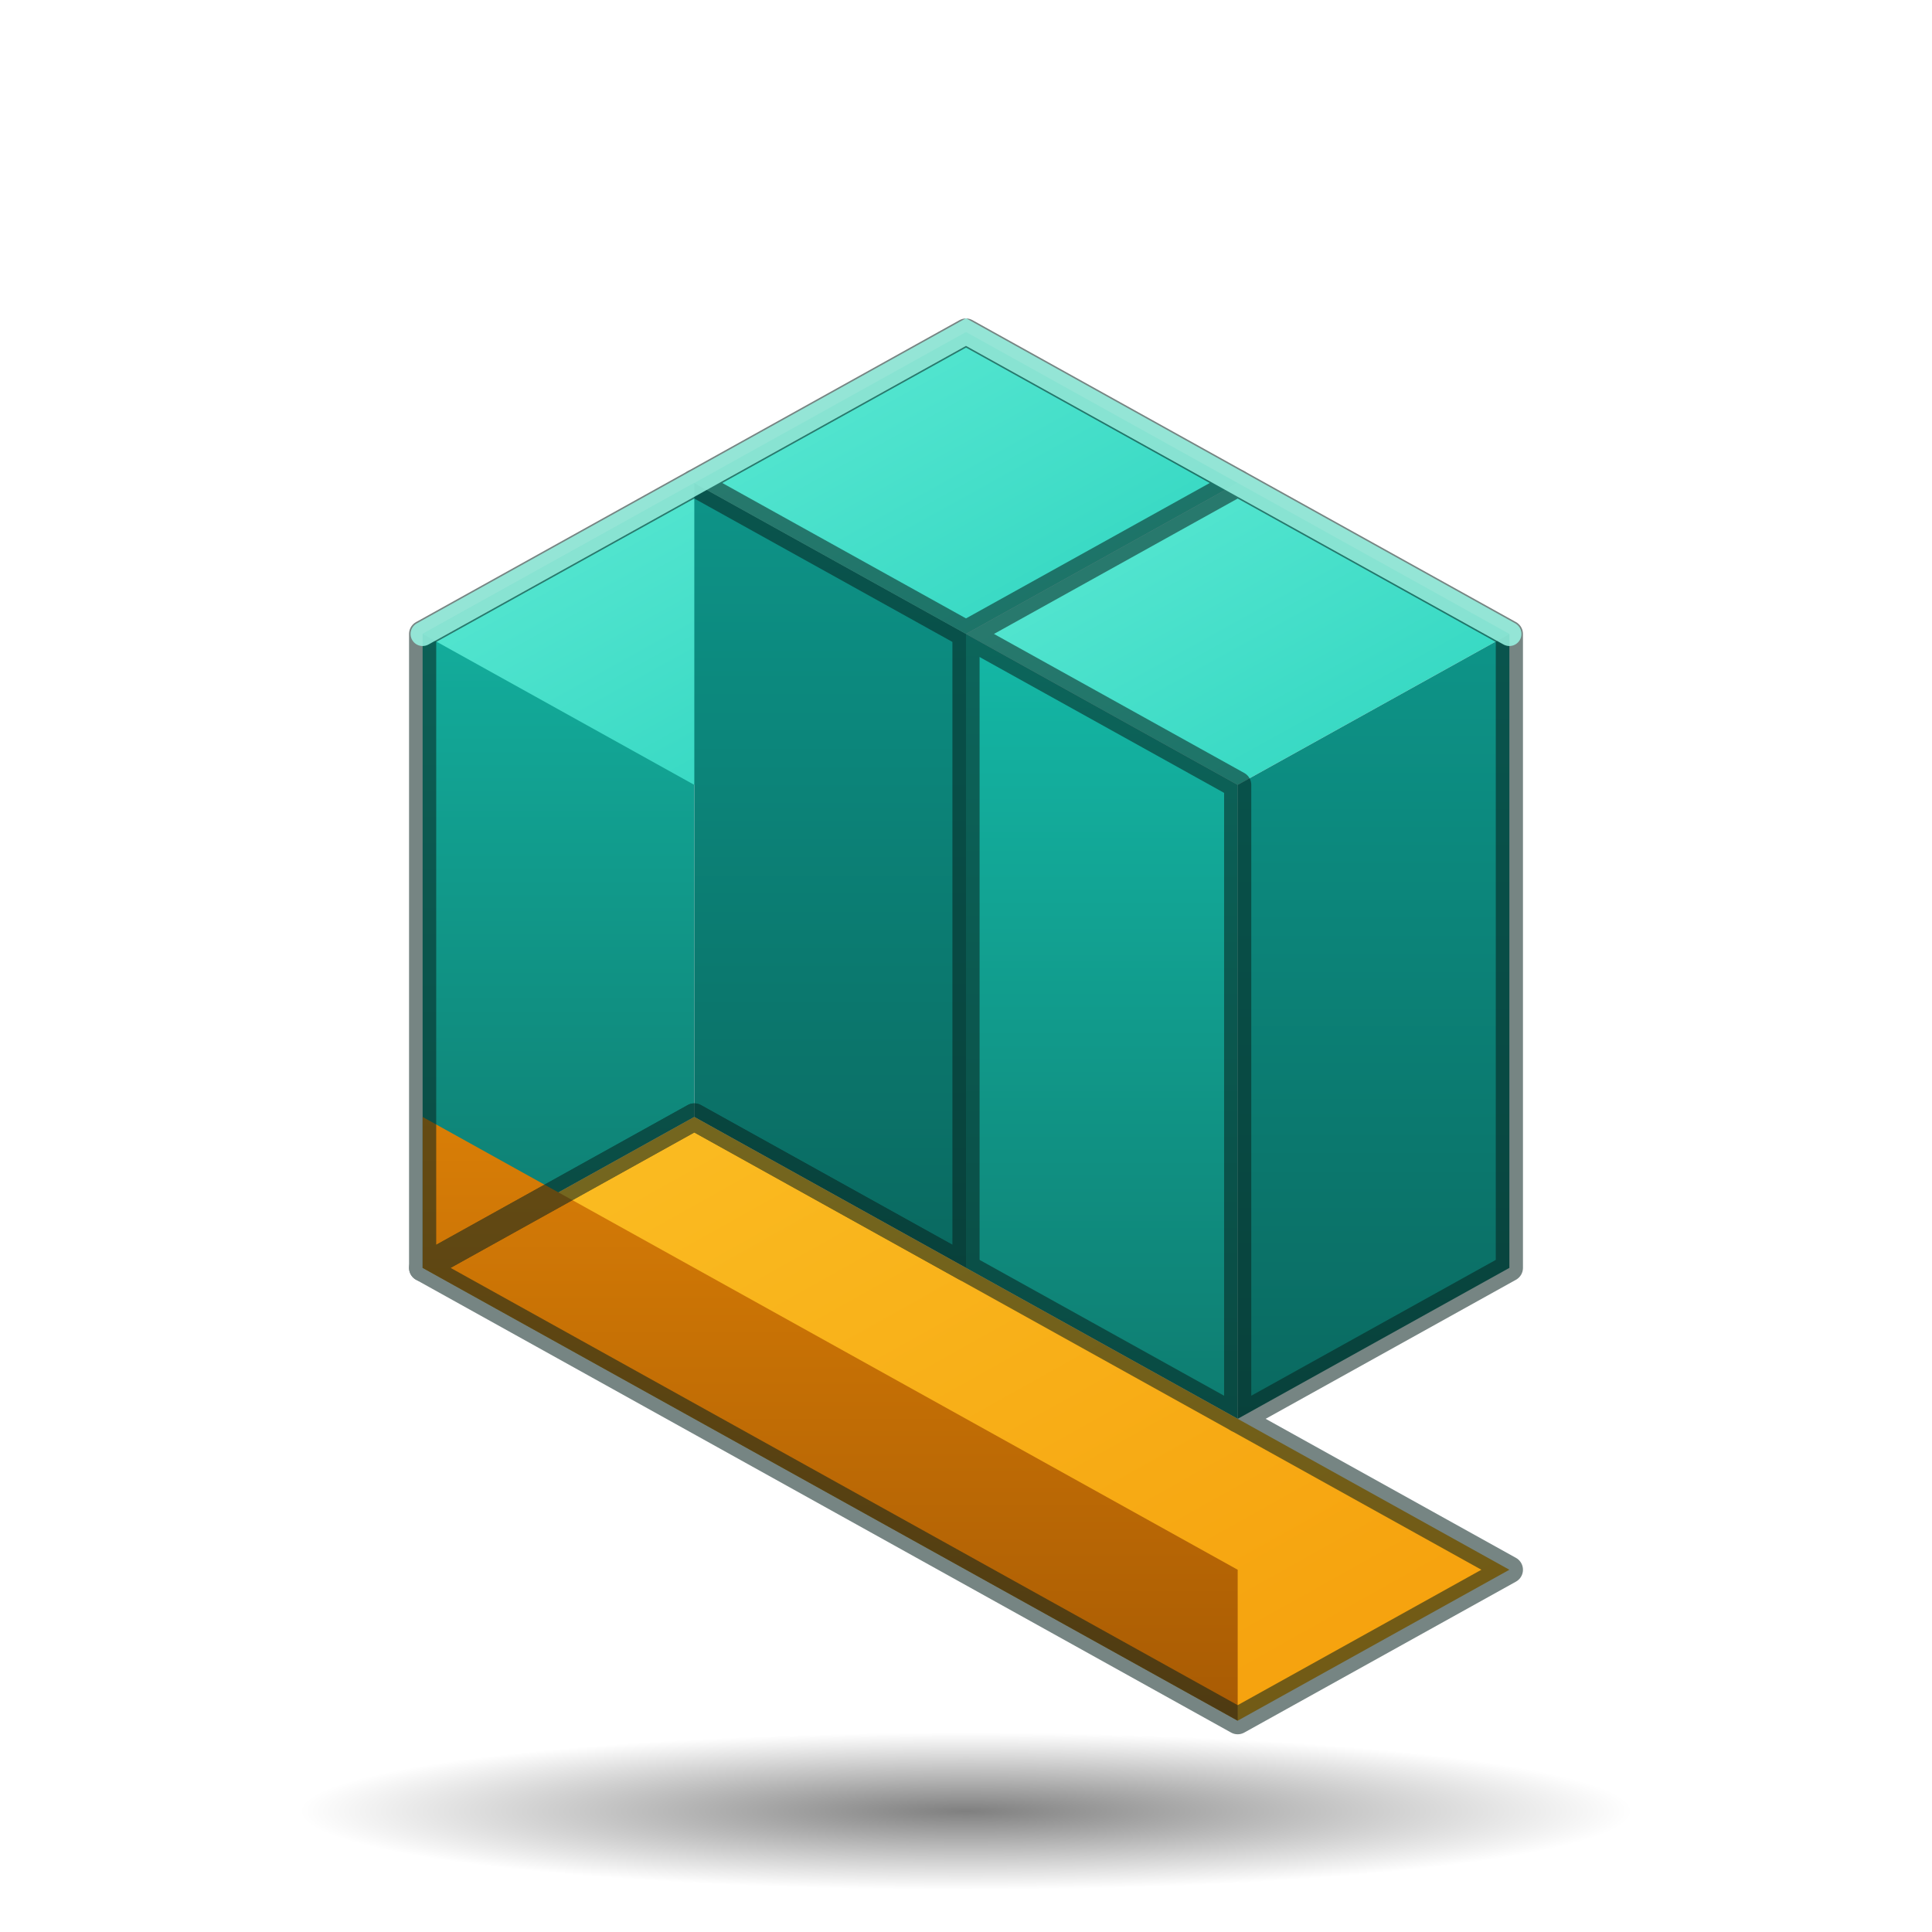
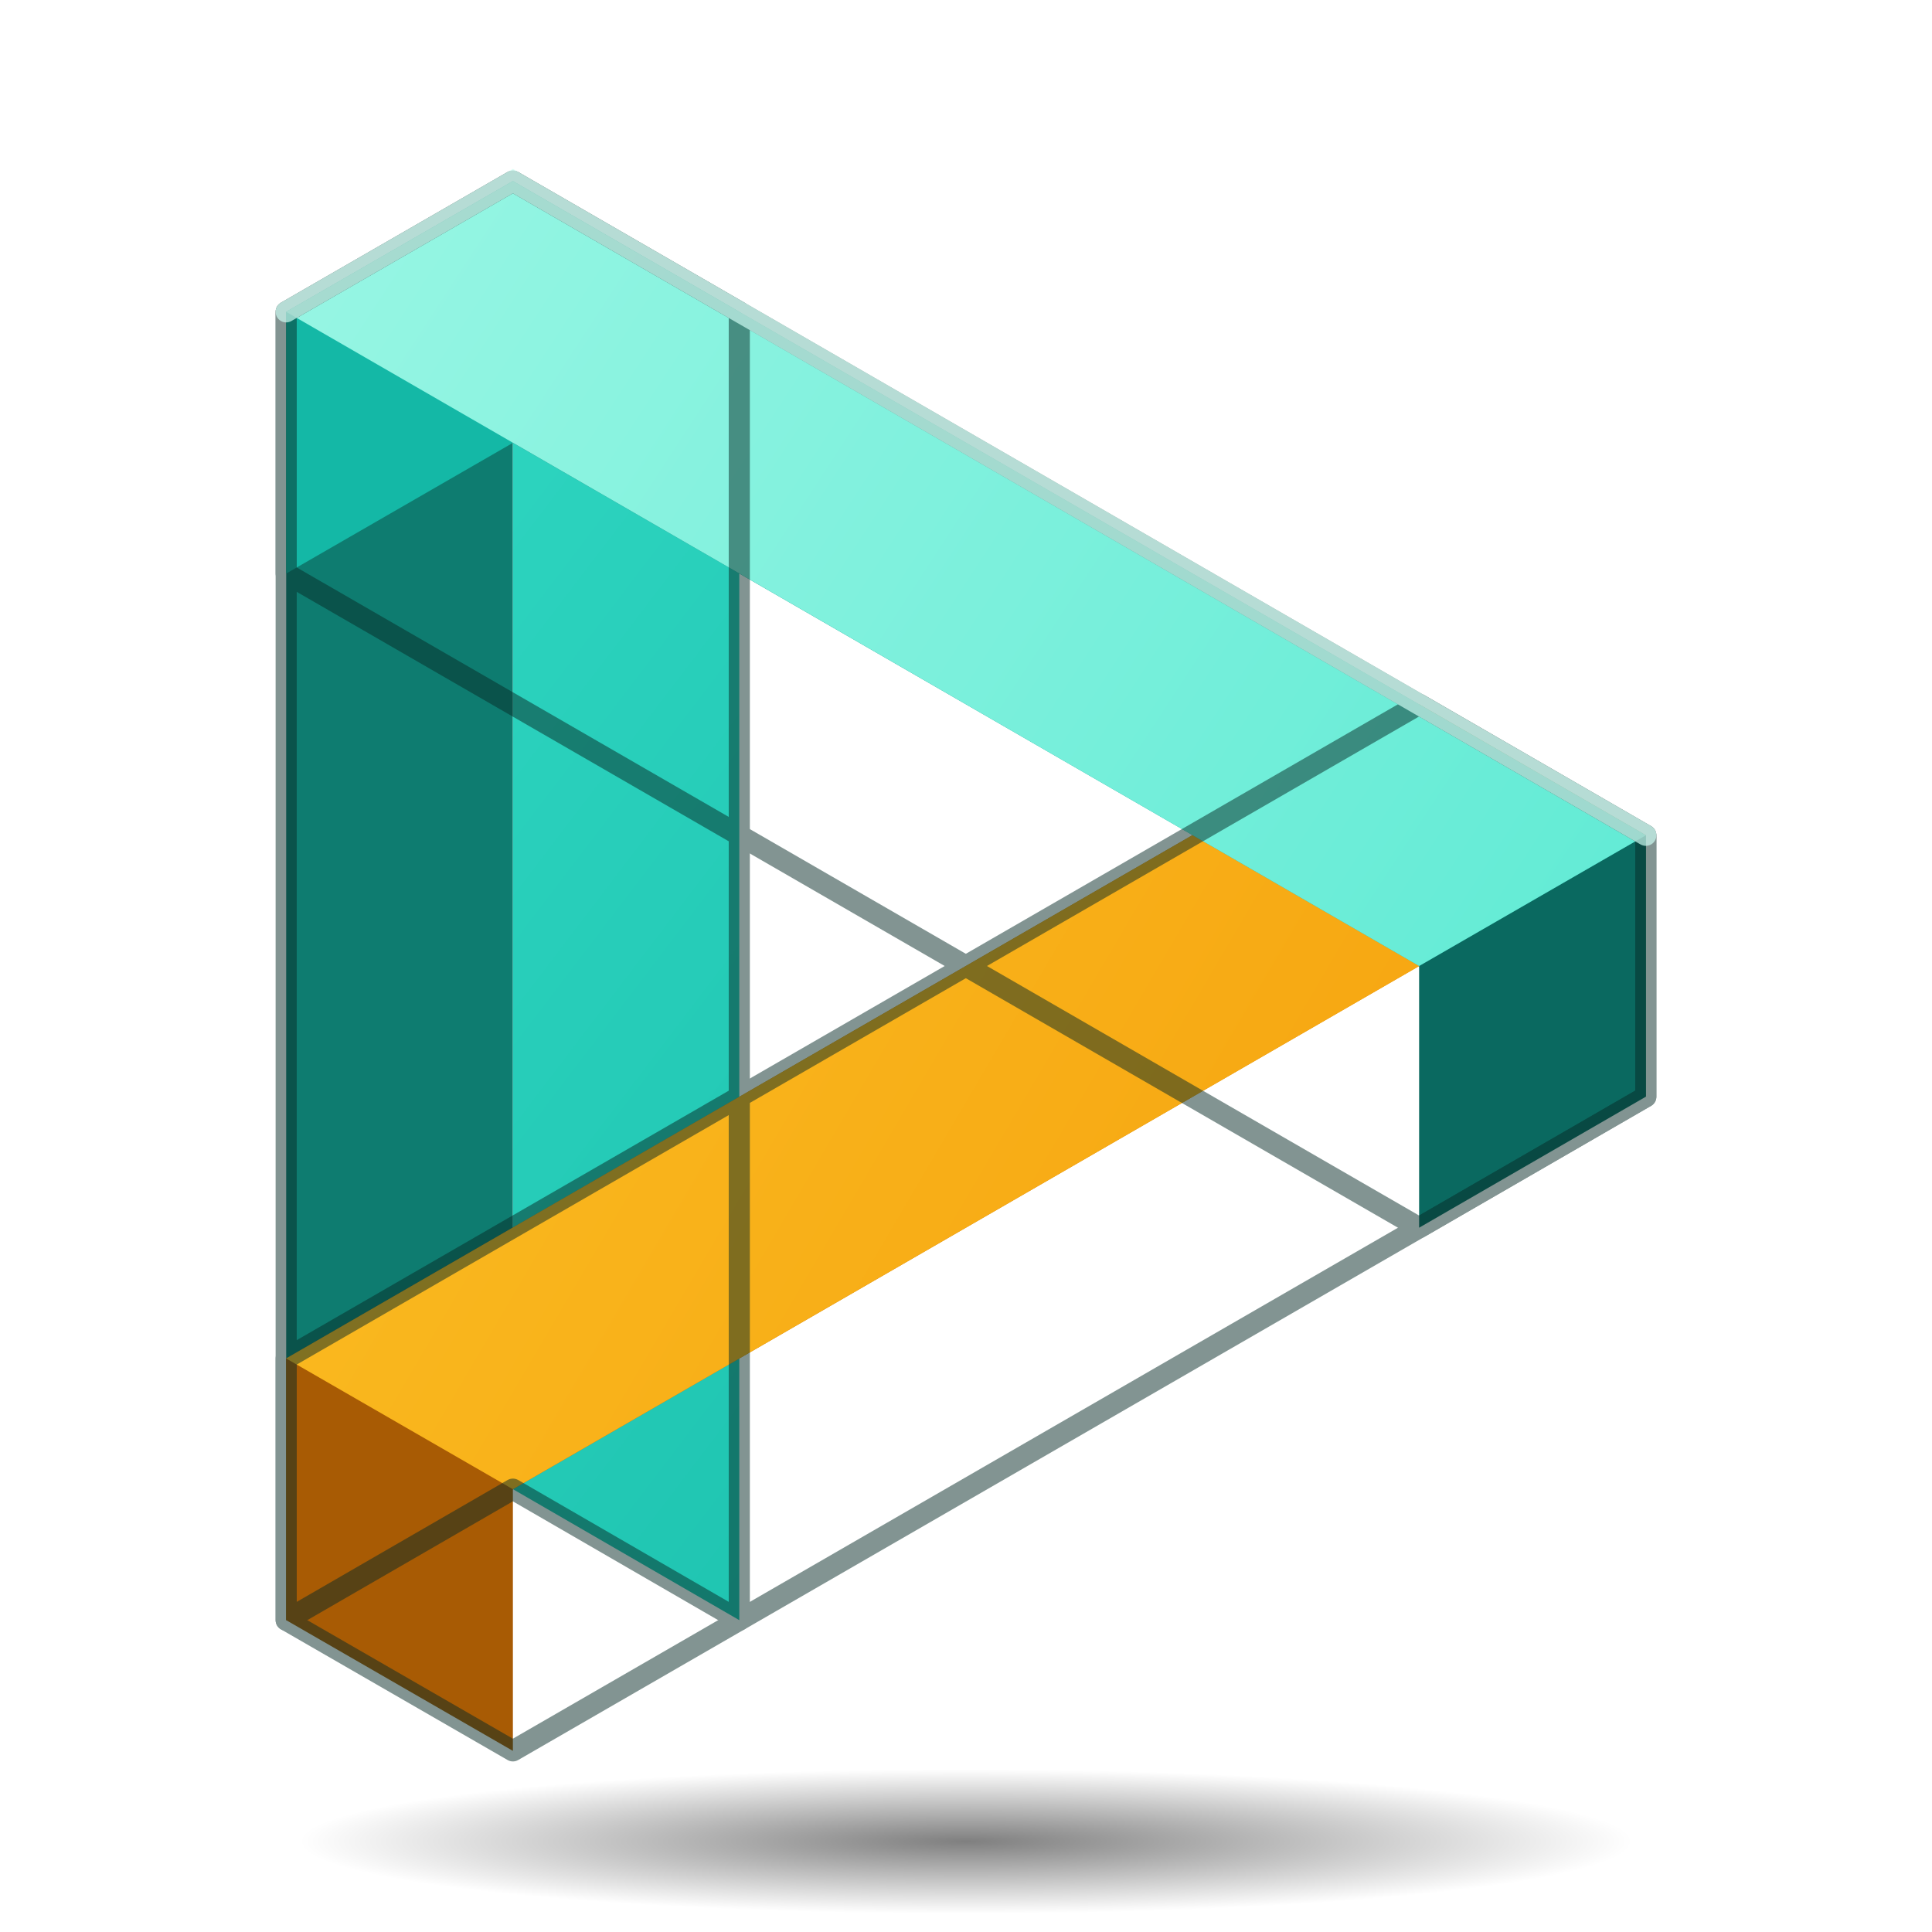
<svg class="imp-hero" width="120" height="120" viewBox="0 0 64 64" role="img" aria-label="Partwright — an impossible isometric tri-bar with one amber beam">
  <defs>
-     <linearGradient id="h-top" x1="0" y1="0" x2="1" y2="1">
-       <stop offset="0" stop-color="#5eead4" />
-       <stop offset="1" stop-color="#2dd4bf" />
-     </linearGradient>
-     <linearGradient id="h-left" x1="0" y1="0" x2="0" y2="1">
-       <stop offset="0" stop-color="#14b8a6" />
-       <stop offset="1" stop-color="#0e7c70" />
-     </linearGradient>
-     <linearGradient id="h-right" x1="0" y1="0" x2="0" y2="1">
-       <stop offset="0" stop-color="#0d9488" />
-       <stop offset="1" stop-color="#0a6960" />
-     </linearGradient>
-     <linearGradient id="h-atop" x1="0" y1="0" x2="1" y2="1">
-       <stop offset="0" stop-color="#fbbf24" />
-       <stop offset="1" stop-color="#f59e0b" />
-     </linearGradient>
-     <linearGradient id="h-aside" x1="0" y1="0" x2="0" y2="1">
-       <stop offset="0" stop-color="#d97e06" />
-       <stop offset="1" stop-color="#a85b04" />
-     </linearGradient>
    <radialGradient id="h-shadow" cx="0.5" cy="0.5" r="0.5">
      <stop offset="0" stop-color="#000" stop-opacity="0.5" />
      <stop offset="1" stop-color="#000" stop-opacity="0" />
    </radialGradient>
+     <linearGradient id="h-tealtop" x1="9" y1="6" x2="55" y2="36" gradientUnits="userSpaceOnUse">
+       <stop offset="0" stop-color="#99f6e4" />
+       <stop offset="1" stop-color="#5eead4" />
+     </linearGradient>
+     <linearGradient id="h-tealmid" x1="9" y1="23" x2="55" y2="58" gradientUnits="userSpaceOnUse">
+       <stop offset="0" stop-color="#2dd4bf" />
+       <stop offset="1" stop-color="#14b8a6" />
+     </linearGradient>
+     <linearGradient id="h-ambertop" x1="9" y1="23" x2="55" y2="50" gradientUnits="userSpaceOnUse">
+       <stop offset="0" stop-color="#fbbf24" />
+       <stop offset="1" stop-color="#f59e0b" />
+     </linearGradient>
  </defs>
-   <ellipse cx="32" cy="60" rx="22" ry="2.6" fill="url(#h-shadow)" />
-   <polygon points="14,42 14,21 23,16 23,37" fill="url(#h-left)" />
-   <polygon points="14,21 23,16 32,21 23,26" fill="url(#h-top)" />
-   <polygon points="23,16 23,37 32,42 32,21" fill="url(#h-right)" />
-   <polygon points="32,21 41,16 50,21 41,26" fill="url(#h-top)" />
-   <polygon points="50,21 50,42 41,47 41,26" fill="url(#h-right)" />
-   <polygon points="41,26 41,47 32,42 32,21" fill="url(#h-left)" />
-   <polygon points="23,16 32,11 41,16 32,21" fill="url(#h-top)" />
-   <polygon points="14,42 23,37 50,52 41,57" fill="url(#h-atop)" />
-   <polygon points="14,42 41,57 41,52 14,37" fill="url(#h-aside)" />
-   <g fill="none" stroke="#06201d" stroke-width="0.9" stroke-linejoin="round" stroke-linecap="round" opacity="0.55">
-     <polygon points="14,21 23,16 32,21 32,42 23,37 14,42" />
-     <polygon points="32,21 41,16 50,21 50,42 41,47 41,26" />
-     <path d="M23,16 L32,11 L41,16" />
-     <polygon points="14,42 23,37 50,52 41,57" />
+   <ellipse cx="32" cy="61" rx="22" ry="2.4" fill="url(#h-shadow)" />
+   <polygon points="16.99,49.33 9.48,53.67 9.48,10.33 16.99,6.00" fill="#0e7c70" />
+   <polygon points="16.99,49.33 24.49,53.67 24.49,10.33 16.99,6.00" fill="url(#h-tealmid)" />
+   <polygon points="16.99,6.00 24.49,10.33 16.99,14.67 9.48,10.33" fill="#5eead4" />
+   <polygon points="47.01,32.00 54.52,36.33 54.52,27.67 47.01,23.33" fill="#a85b04" />
+   <polygon points="47.01,32.00 9.48,53.67 9.48,45.00 47.01,23.33" fill="#c9760a" />
+   <polygon points="9.48,53.67 16.99,58.00 16.99,49.33 9.48,45.00" fill="#a85b04" />
+   <polygon points="47.01,23.33 54.52,27.67 16.99,49.33 9.48,45.00" fill="url(#h-ambertop)" />
+   <polygon points="16.99,14.67 54.52,36.33 54.52,27.67 16.99,6.00" fill="#0d9488" />
+   <polygon points="54.52,36.33 47.01,40.67 47.01,32.00 54.52,27.67" fill="#0a6960" />
+   <polygon points="16.99,14.67 9.48,19.00 9.48,10.33 16.99,6.00" fill="#14b8a6" />
+   <polygon points="16.99,6.00 54.52,27.67 47.01,32.00 9.48,10.33" fill="url(#h-tealtop)" />
+   <g fill="none" stroke="#052a26" stroke-width="0.7" stroke-linejoin="round" stroke-linecap="round" opacity="0.5">
+     <polygon points="16.99,6.00 24.49,10.33 24.49,53.67 16.99,49.33 9.48,53.67 9.48,10.33" />
+     <polygon points="9.48,45.00 47.01,23.33 54.52,27.67 54.52,36.33 47.01,40.67 16.99,58.00 9.48,53.67" />
+     <polygon points="9.48,10.33 16.99,6.00 54.52,27.67 54.52,36.33 47.01,40.67 9.48,19.00" />
  </g>
-   <g fill="none" stroke="#99f6e4" stroke-width="0.8" stroke-linecap="round" opacity="0.85">
-     <path d="M14,21 L23,16 L32,11 L41,16 L50,21" />
+   <g fill="none" stroke="#ccfbf1" stroke-width="0.7" stroke-linecap="round" opacity="0.7">
+     <path d="M9.48,10.33 L16.99,6.00 L54.52,27.67" />
  </g>
</svg>
